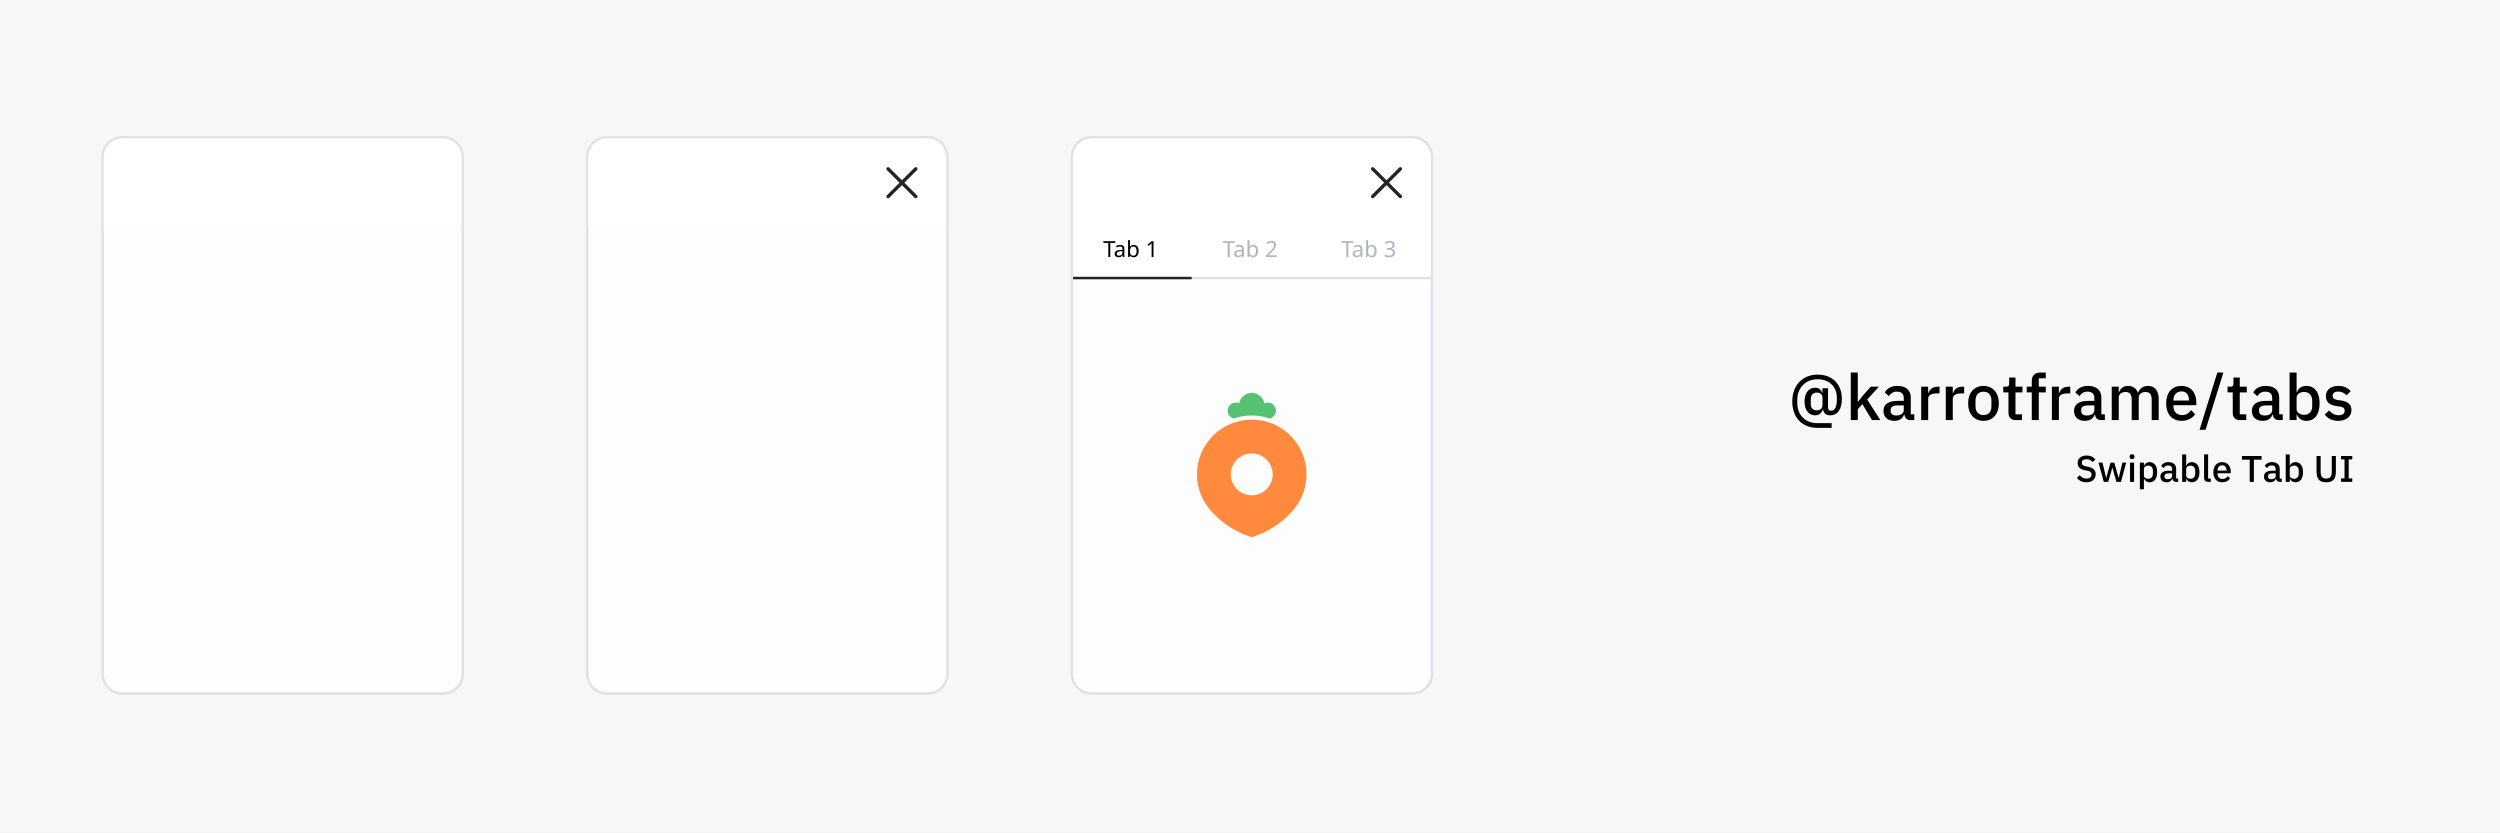
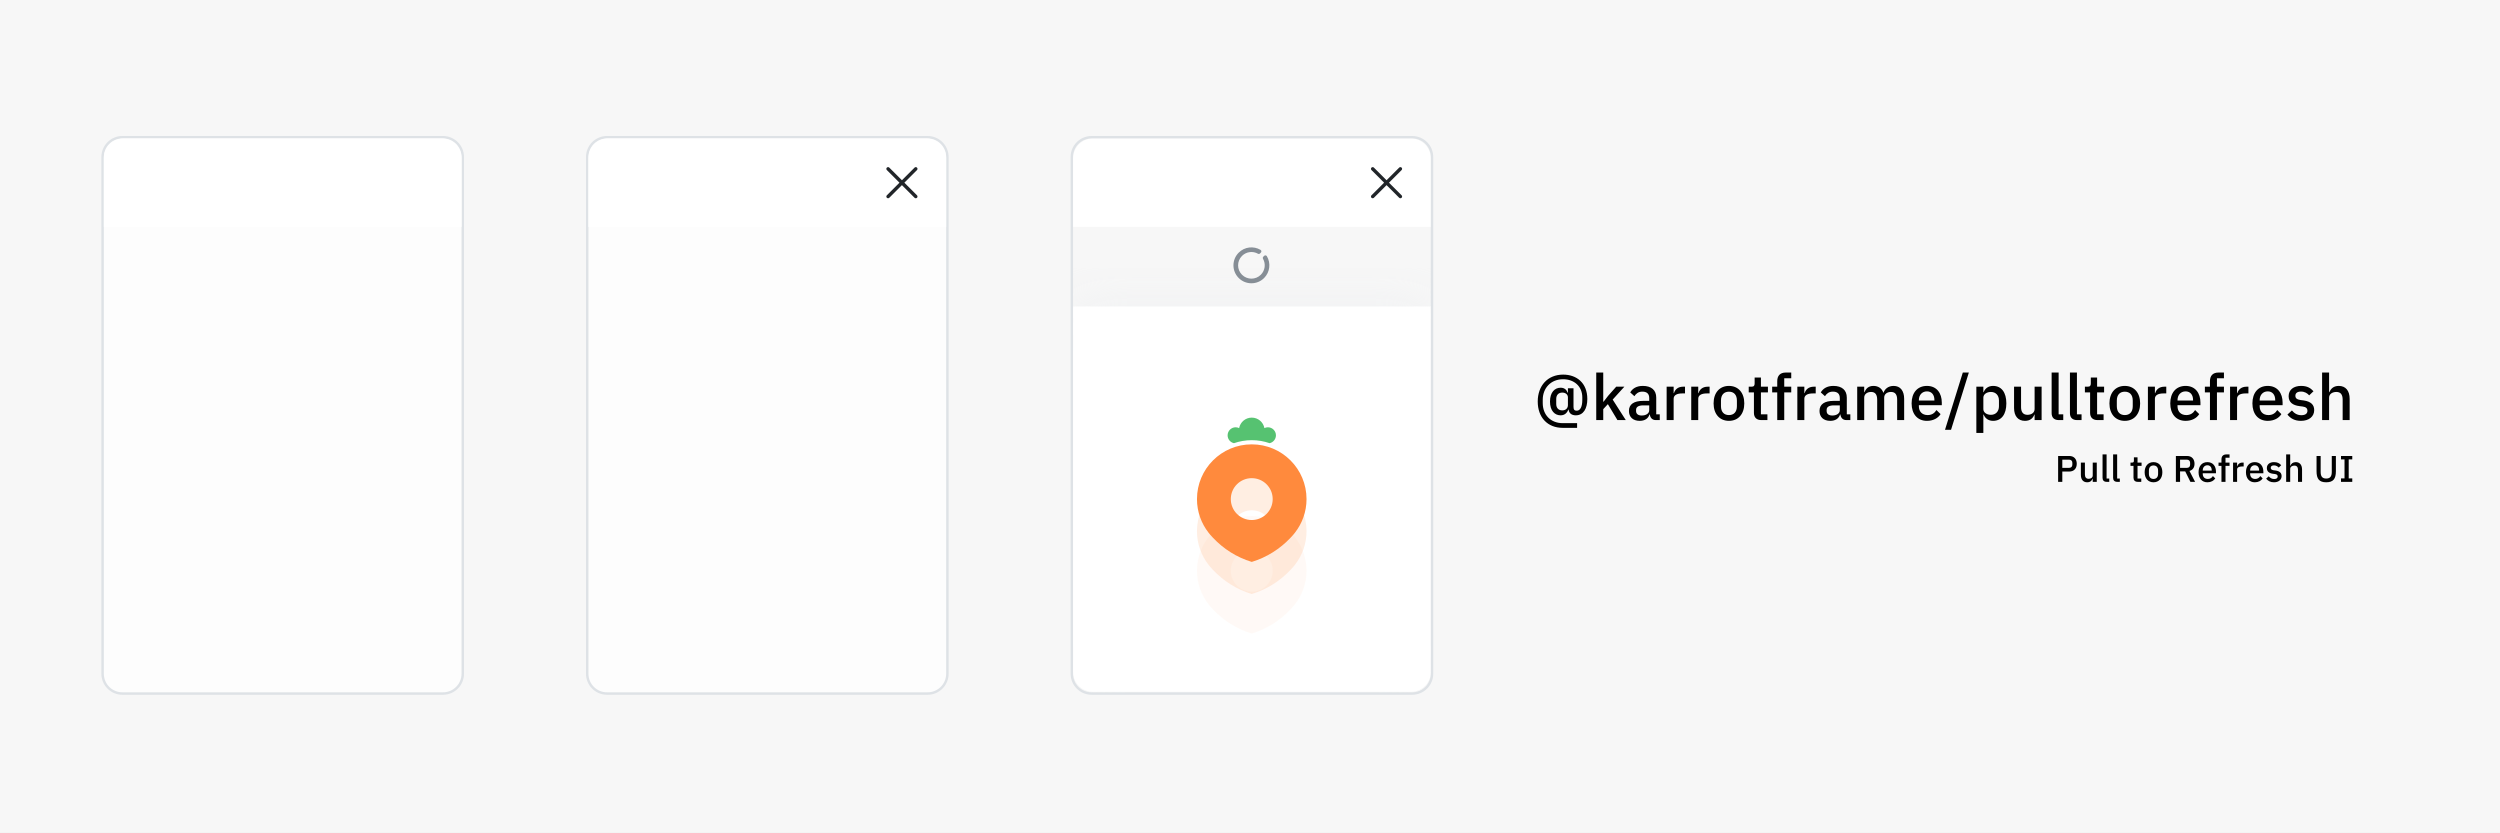
- <svg xmlns="http://www.w3.org/2000/svg" width="1012px" height="337px" viewBox="0 0 1012 337" version="1.1">
-   <g id="GitHub-Cover---Tabs-Copy" stroke="none" stroke-width="1" fill="none" fill-rule="evenodd">
+ <svg xmlns="http://www.w3.org/2000/svg" xmlns:xlink="http://www.w3.org/1999/xlink" width="1012px" height="337px" viewBox="0 0 1012 337" version="1.1">
+   <defs>
+     <rect id="path-1" x="0" y="0" width="144.794" height="224.197" rx="8" />
+     <path d="M-1.42108547e-14,68 L144.794,68 L144.794,216 C144.794,220.418 141.212,224 136.794,224 L8,224 C3.582,224 -1.36697717e-14,220.418 -1.42108547e-14,216 L-1.42108547e-14,68 L-1.42108547e-14,68 Z" id="path-3" />
+     <filter x="-20.7%" y="-19.2%" width="141.4%" height="138.5%" filterUnits="objectBoundingBox" id="filter-4">
+       <feOffset dx="0" dy="0" in="SourceAlpha" result="shadowOffsetOuter1" />
+       <feGaussianBlur stdDeviation="10" in="shadowOffsetOuter1" result="shadowBlurOuter1" />
+       <feColorMatrix values="0 0 0 0 0.914   0 0 0 0 0.925   0 0 0 0 0.937  0 0 0 0.5 0" type="matrix" in="shadowBlurOuter1" />
+     </filter>
+   </defs>
+   <g id="GitHub-Cover---Pull-To-Refresh" stroke="none" stroke-width="1" fill="none" fill-rule="evenodd">
    <rect fill="#F7F7F7" x="0" y="0" width="1012" height="337" />
-     <path d="M741.449,173.195 L741.449,171.297 L735.677,171.297 C730.763,171.297 727.539,167.969 727.539,163.133 L727.539,161.833 C727.539,157.075 730.841,153.513 735.781,153.513 C740.227,153.513 743.555,156.373 743.555,160.871 L743.555,161.885 C743.555,164.667 742.723,166.253 741.293,166.253 C740.435,166.253 739.993,165.863 739.993,164.719 L739.993,157.179 L737.731,157.179 L737.731,158.947 L737.601,158.947 C737.211,157.829 736.353,156.945 734.767,156.945 C732.401,156.945 730.477,158.791 730.477,162.535 C730.477,166.279 732.401,168.125 734.767,168.125 C736.353,168.125 737.367,167.215 737.887,165.811 L738.017,165.811 C738.147,167.189 739.161,168.125 740.903,168.125 C744.049,168.125 745.583,165.343 745.583,161.521 C745.583,154.891 741.137,151.641 735.807,151.641 C729.541,151.641 725.511,156.139 725.511,162.535 C725.511,168.931 729.437,173.195 735.651,173.195 L741.449,173.195 Z M735.443,166.123 C733.857,166.123 732.999,165.083 732.999,163.523 L732.999,161.521 C732.999,159.961 733.857,158.921 735.443,158.921 C736.873,158.921 737.731,159.779 737.731,160.871 L737.731,163.991 C737.731,165.239 736.873,166.123 735.443,166.123 Z M752.031,170.049 L752.031,165.629 L753.903,163.601 L757.777,170.049 L761.157,170.049 L755.853,161.755 L760.585,156.529 L757.283,156.529 L754.033,160.195 L752.161,162.613 L752.031,162.613 L752.031,150.809 L749.197,150.809 L749.197,170.049 L752.031,170.049 Z M766.799,170.361 C768.775,170.361 770.231,169.477 770.751,167.787 L770.881,167.787 C771.063,169.113 771.843,170.049 773.325,170.049 L774.911,170.049 L774.911,167.735 L773.481,167.735 L773.481,160.949 C773.481,157.933 771.531,156.217 768.047,156.217 C765.421,156.217 763.835,157.335 762.951,158.843 L764.641,160.377 C765.317,159.311 766.279,158.531 767.865,158.531 C769.763,158.531 770.647,159.493 770.647,161.131 L770.647,162.275 L768.203,162.275 C764.433,162.275 762.431,163.653 762.431,166.331 C762.431,168.775 764.017,170.361 766.799,170.361 Z M767.605,168.203 C766.201,168.203 765.317,167.579 765.317,166.383 L765.317,165.915 C765.317,164.745 766.279,164.095 768.255,164.095 L770.647,164.095 L770.647,166.045 C770.647,167.371 769.347,168.203 767.605,168.203 Z M780.527,170.049 L780.527,161.417 C780.527,160.013 781.775,159.259 784.011,159.259 L785.129,159.259 L785.129,156.529 L784.375,156.529 C782.217,156.529 781.047,157.751 780.657,159.129 L780.527,159.129 L780.527,156.529 L777.693,156.529 L777.693,170.049 L780.527,170.049 Z M790.485,170.049 L790.485,161.417 C790.485,160.013 791.733,159.259 793.969,159.259 L795.087,159.259 L795.087,156.529 L794.333,156.529 C792.175,156.529 791.005,157.751 790.615,159.129 L790.485,159.129 L790.485,156.529 L787.651,156.529 L787.651,170.049 L790.485,170.049 Z M802.913,170.361 C806.683,170.361 809.127,167.605 809.127,163.289 C809.127,158.973 806.683,156.217 802.913,156.217 C799.143,156.217 796.699,158.973 796.699,163.289 C796.699,167.605 799.143,170.361 802.913,170.361 Z M802.913,168.021 C800.989,168.021 799.689,166.825 799.689,164.433 L799.689,162.145 C799.689,159.753 800.989,158.557 802.913,158.557 C804.837,158.557 806.137,159.753 806.137,162.145 L806.137,164.433 C806.137,166.825 804.837,168.021 802.913,168.021 Z M818.487,170.049 L818.487,167.735 L815.861,167.735 L815.861,158.843 L818.695,158.843 L818.695,156.529 L815.861,156.529 L815.861,152.837 L813.313,152.837 L813.313,155.203 C813.313,156.139 813.001,156.529 812.065,156.529 L810.921,156.529 L810.921,158.843 L813.027,158.843 L813.027,167.111 C813.027,168.957 814.067,170.049 816.017,170.049 L818.487,170.049 Z M825.299,170.049 L825.299,158.843 L828.133,158.843 L828.133,156.529 L825.299,156.529 L825.299,153.123 L828.133,153.123 L828.133,150.809 L825.897,150.809 C823.635,150.809 822.465,152.109 822.465,154.293 L822.465,156.529 L820.411,156.529 L820.411,158.843 L822.465,158.843 L822.465,170.049 L825.299,170.049 Z M833.437,170.049 L833.437,161.417 C833.437,160.013 834.685,159.259 836.921,159.259 L838.039,159.259 L838.039,156.529 L837.285,156.529 C835.127,156.529 833.957,157.751 833.567,159.129 L833.437,159.129 L833.437,156.529 L830.603,156.529 L830.603,170.049 L833.437,170.049 Z M843.941,170.361 C845.917,170.361 847.373,169.477 847.893,167.787 L848.023,167.787 C848.205,169.113 848.985,170.049 850.467,170.049 L852.053,170.049 L852.053,167.735 L850.623,167.735 L850.623,160.949 C850.623,157.933 848.673,156.217 845.189,156.217 C842.563,156.217 840.977,157.335 840.093,158.843 L841.783,160.377 C842.459,159.311 843.421,158.531 845.007,158.531 C846.905,158.531 847.789,159.493 847.789,161.131 L847.789,162.275 L845.345,162.275 C841.575,162.275 839.573,163.653 839.573,166.331 C839.573,168.775 841.159,170.361 843.941,170.361 Z M844.747,168.203 C843.343,168.203 842.459,167.579 842.459,166.383 L842.459,165.915 C842.459,164.745 843.421,164.095 845.397,164.095 L847.789,164.095 L847.789,166.045 C847.789,167.371 846.489,168.203 844.747,168.203 Z M857.669,170.049 L857.669,160.975 C857.669,159.415 859.047,158.661 860.451,158.661 C862.115,158.661 862.921,159.701 862.921,161.807 L862.921,170.049 L865.755,170.049 L865.755,160.975 C865.755,159.415 867.081,158.661 868.511,158.661 C870.227,158.661 871.007,159.727 871.007,161.807 L871.007,170.049 L873.841,170.049 L873.841,161.469 C873.841,158.141 872.255,156.217 869.577,156.217 C867.393,156.217 865.989,157.465 865.495,158.973 L865.417,158.973 C864.767,157.101 863.233,156.217 861.413,156.217 C859.359,156.217 858.345,157.361 857.799,158.765 L857.669,158.765 L857.669,156.529 L854.835,156.529 L854.835,170.049 L857.669,170.049 Z M883.071,170.361 C885.593,170.361 887.569,169.269 888.583,167.631 L886.919,165.993 C886.139,167.241 885.021,168.021 883.357,168.021 C881.069,168.021 879.795,166.539 879.795,164.459 L879.795,164.017 L889.077,164.017 L889.077,162.951 C889.077,159.207 887.049,156.217 883.071,156.217 C879.223,156.217 876.857,158.973 876.857,163.289 C876.857,167.605 879.223,170.361 883.071,170.361 Z M886.087,162.145 L879.795,162.145 L879.795,161.963 C879.795,159.883 881.121,158.427 883.071,158.427 C884.943,158.427 886.087,159.805 886.087,161.885 L886.087,162.145 Z M892.821,173.975 L900.023,150.809 L897.579,150.809 L890.377,173.975 L892.821,173.975 Z M909.279,170.049 L909.279,167.735 L906.653,167.735 L906.653,158.843 L909.487,158.843 L909.487,156.529 L906.653,156.529 L906.653,152.837 L904.105,152.837 L904.105,155.203 C904.105,156.139 903.793,156.529 902.857,156.529 L901.713,156.529 L901.713,158.843 L903.819,158.843 L903.819,167.111 C903.819,168.957 904.859,170.049 906.809,170.049 L909.279,170.049 Z M915.935,170.361 C917.911,170.361 919.367,169.477 919.887,167.787 L920.017,167.787 C920.199,169.113 920.979,170.049 922.461,170.049 L924.047,170.049 L924.047,167.735 L922.617,167.735 L922.617,160.949 C922.617,157.933 920.667,156.217 917.183,156.217 C914.557,156.217 912.971,157.335 912.087,158.843 L913.777,160.377 C914.453,159.311 915.415,158.531 917.001,158.531 C918.899,158.531 919.783,159.493 919.783,161.131 L919.783,162.275 L917.339,162.275 C913.569,162.275 911.567,163.653 911.567,166.331 C911.567,168.775 913.153,170.361 915.935,170.361 Z M916.741,168.203 C915.337,168.203 914.453,167.579 914.453,166.383 L914.453,165.915 C914.453,164.745 915.415,164.095 917.391,164.095 L919.783,164.095 L919.783,166.045 C919.783,167.371 918.483,168.203 916.741,168.203 Z M933.589,170.361 C936.995,170.361 938.971,167.735 938.971,163.289 C938.971,158.843 936.995,156.217 933.589,156.217 C931.795,156.217 930.365,157.153 929.793,158.765 L929.663,158.765 L929.663,150.809 L926.829,150.809 L926.829,170.049 L929.663,170.049 L929.663,167.813 L929.793,167.813 C930.365,169.399 931.795,170.361 933.589,170.361 Z M932.731,167.917 C931.015,167.917 929.663,166.981 929.663,165.603 L929.663,160.975 C929.663,159.597 931.015,158.661 932.731,158.661 C934.681,158.661 935.981,160.039 935.981,162.119 L935.981,164.459 C935.981,166.539 934.681,167.917 932.731,167.917 Z M946.511,170.361 C949.761,170.361 951.867,168.619 951.867,166.019 C951.867,163.835 950.541,162.535 947.577,162.093 L946.329,161.937 C944.899,161.703 944.249,161.235 944.249,160.195 C944.249,159.181 944.977,158.505 946.537,158.505 C947.993,158.505 949.137,159.207 949.839,160.039 L951.581,158.375 C950.359,157.023 948.981,156.217 946.537,156.217 C943.573,156.217 941.519,157.751 941.519,160.377 C941.519,162.873 943.209,164.069 945.965,164.407 L947.213,164.563 C948.617,164.745 949.137,165.395 949.137,166.253 C949.137,167.397 948.305,168.073 946.667,168.073 C945.055,168.073 943.833,167.345 942.845,166.149 L941.025,167.813 C942.299,169.399 943.963,170.361 946.511,170.361 Z" id="@karrotframe/tabs" fill="#000000" fill-rule="nonzero" />
-     <path d="M844.542,195.229 C846.942,195.229 848.337,193.924 848.337,191.974 C848.337,190.309 847.392,189.379 845.307,188.974 L844.377,188.779 C843.252,188.554 842.712,188.179 842.712,187.309 C842.712,186.394 843.402,185.899 844.602,185.899 C845.757,185.899 846.507,186.349 847.047,187.054 L848.232,186.004 C847.422,184.969 846.267,184.399 844.692,184.399 C842.472,184.399 841.032,185.539 841.032,187.399 C841.032,189.064 842.067,190.009 844.092,190.384 L845.022,190.549 C846.237,190.789 846.657,191.254 846.657,192.064 C846.657,193.069 845.967,193.729 844.632,193.729 C843.492,193.729 842.622,193.264 841.887,192.364 L840.717,193.459 C841.587,194.539 842.787,195.229 844.542,195.229 Z M853.407,195.049 L854.442,191.494 L855.057,189.304 L855.087,189.304 L855.717,191.494 L856.737,195.049 L858.582,195.049 L860.682,187.249 L859.167,187.249 L858.357,190.519 L857.667,193.474 L857.622,193.474 L856.797,190.519 L855.837,187.249 L854.367,187.249 L853.422,190.519 L852.612,193.474 L852.567,193.474 L851.862,190.519 L851.067,187.249 L849.477,187.249 L851.607,195.049 L853.407,195.049 Z M863.067,185.854 C863.742,185.854 864.027,185.494 864.027,184.999 L864.027,184.744 C864.027,184.249 863.742,183.889 863.067,183.889 C862.392,183.889 862.092,184.249 862.092,184.744 L862.092,184.999 C862.092,185.494 862.392,185.854 863.067,185.854 Z M863.877,195.049 L863.877,187.249 L862.242,187.249 L862.242,195.049 L863.877,195.049 Z M867.852,198.049 L867.852,193.759 L867.927,193.759 C868.257,194.674 869.082,195.229 870.117,195.229 C872.082,195.229 873.222,193.714 873.222,191.149 C873.222,188.584 872.082,187.069 870.117,187.069 C869.082,187.069 868.257,187.609 867.927,188.539 L867.852,188.539 L867.852,187.249 L866.217,187.249 L866.217,198.049 L867.852,198.049 Z M869.622,193.819 C868.632,193.819 867.852,193.279 867.852,192.484 L867.852,189.814 C867.852,189.019 868.632,188.479 869.622,188.479 C870.747,188.479 871.497,189.274 871.497,190.474 L871.497,191.824 C871.497,193.024 870.747,193.819 869.622,193.819 Z M877.047,195.229 C878.187,195.229 879.027,194.719 879.327,193.744 L879.402,193.744 C879.507,194.509 879.957,195.049 880.812,195.049 L881.727,195.049 L881.727,193.714 L880.902,193.714 L880.902,189.799 C880.902,188.059 879.777,187.069 877.767,187.069 C876.252,187.069 875.337,187.714 874.827,188.584 L875.802,189.469 C876.192,188.854 876.747,188.404 877.662,188.404 C878.757,188.404 879.267,188.959 879.267,189.904 L879.267,190.564 L877.857,190.564 C875.682,190.564 874.527,191.359 874.527,192.904 C874.527,194.314 875.442,195.229 877.047,195.229 Z M877.512,193.984 C876.702,193.984 876.192,193.624 876.192,192.934 L876.192,192.664 C876.192,191.989 876.747,191.614 877.887,191.614 L879.267,191.614 L879.267,192.739 C879.267,193.504 878.517,193.984 877.512,193.984 Z M887.232,195.229 C889.197,195.229 890.337,193.714 890.337,191.149 C890.337,188.584 889.197,187.069 887.232,187.069 C886.197,187.069 885.372,187.609 885.042,188.539 L884.967,188.539 L884.967,183.949 L883.332,183.949 L883.332,195.049 L884.967,195.049 L884.967,193.759 L885.042,193.759 C885.372,194.674 886.197,195.229 887.232,195.229 Z M886.737,193.819 C885.747,193.819 884.967,193.279 884.967,192.484 L884.967,189.814 C884.967,189.019 885.747,188.479 886.737,188.479 C887.862,188.479 888.612,189.274 888.612,190.474 L888.612,191.824 C888.612,193.024 887.862,193.819 886.737,193.819 Z M894.927,195.049 L894.927,193.714 L893.847,193.714 L893.847,183.949 L892.212,183.949 L892.212,193.429 C892.212,194.434 892.767,195.049 893.877,195.049 L894.927,195.049 Z M899.547,195.229 C901.002,195.229 902.142,194.599 902.727,193.654 L901.767,192.709 C901.317,193.429 900.672,193.879 899.712,193.879 C898.392,193.879 897.657,193.024 897.657,191.824 L897.657,191.569 L903.012,191.569 L903.012,190.954 C903.012,188.794 901.842,187.069 899.547,187.069 C897.327,187.069 895.962,188.659 895.962,191.149 C895.962,193.639 897.327,195.229 899.547,195.229 Z M901.287,190.489 L897.657,190.489 L897.657,190.384 C897.657,189.184 898.422,188.344 899.547,188.344 C900.627,188.344 901.287,189.139 901.287,190.339 L901.287,190.489 Z M912.372,195.049 L912.372,186.079 L915.492,186.079 L915.492,184.579 L907.557,184.579 L907.557,186.079 L910.677,186.079 L910.677,195.049 L912.372,195.049 Z M918.972,195.229 C920.112,195.229 920.952,194.719 921.252,193.744 L921.327,193.744 C921.432,194.509 921.882,195.049 922.737,195.049 L923.652,195.049 L923.652,193.714 L922.827,193.714 L922.827,189.799 C922.827,188.059 921.702,187.069 919.692,187.069 C918.177,187.069 917.262,187.714 916.752,188.584 L917.727,189.469 C918.117,188.854 918.672,188.404 919.587,188.404 C920.682,188.404 921.192,188.959 921.192,189.904 L921.192,190.564 L919.782,190.564 C917.607,190.564 916.452,191.359 916.452,192.904 C916.452,194.314 917.367,195.229 918.972,195.229 Z M919.437,193.984 C918.627,193.984 918.117,193.624 918.117,192.934 L918.117,192.664 C918.117,191.989 918.672,191.614 919.812,191.614 L921.192,191.614 L921.192,192.739 C921.192,193.504 920.442,193.984 919.437,193.984 Z M929.157,195.229 C931.122,195.229 932.262,193.714 932.262,191.149 C932.262,188.584 931.122,187.069 929.157,187.069 C928.122,187.069 927.297,187.609 926.967,188.539 L926.892,188.539 L926.892,183.949 L925.257,183.949 L925.257,195.049 L926.892,195.049 L926.892,193.759 L926.967,193.759 C927.297,194.674 928.122,195.229 929.157,195.229 Z M928.662,193.819 C927.672,193.819 926.892,193.279 926.892,192.484 L926.892,189.814 C926.892,189.019 927.672,188.479 928.662,188.479 C929.787,188.479 930.537,189.274 930.537,190.474 L930.537,191.824 C930.537,193.024 929.787,193.819 928.662,193.819 Z M941.652,195.229 C944.517,195.229 945.567,193.819 945.567,190.759 L945.567,184.579 L943.902,184.579 L943.902,191.029 C943.902,192.799 943.287,193.714 941.652,193.714 C940.017,193.714 939.402,192.799 939.402,191.029 L939.402,184.579 L937.737,184.579 L937.737,190.759 C937.737,193.819 938.787,195.229 941.652,195.229 Z M952.197,195.049 L952.197,193.669 L950.757,193.669 L950.757,185.959 L952.197,185.959 L952.197,184.579 L947.637,184.579 L947.637,185.959 L949.062,185.959 L949.062,193.669 L947.637,193.669 L947.637,195.049 L952.197,195.049 Z" id="SwipableTabUI" fill="#000000" fill-rule="nonzero" />
+     <path d="M638.411,173.195 L638.411,171.297 L632.639,171.297 C627.725,171.297 624.501,167.969 624.501,163.133 L624.501,161.833 C624.501,157.075 627.803,153.513 632.743,153.513 C637.189,153.513 640.517,156.373 640.517,160.871 L640.517,161.885 C640.517,164.667 639.685,166.253 638.255,166.253 C637.397,166.253 636.955,165.863 636.955,164.719 L636.955,157.179 L634.693,157.179 L634.693,158.947 L634.563,158.947 C634.173,157.829 633.315,156.945 631.729,156.945 C629.363,156.945 627.439,158.791 627.439,162.535 C627.439,166.279 629.363,168.125 631.729,168.125 C633.315,168.125 634.329,167.215 634.849,165.811 L634.979,165.811 C635.109,167.189 636.123,168.125 637.865,168.125 C641.011,168.125 642.545,165.343 642.545,161.521 C642.545,154.891 638.099,151.641 632.769,151.641 C626.503,151.641 622.473,156.139 622.473,162.535 C622.473,168.931 626.399,173.195 632.613,173.195 L638.411,173.195 Z M632.405,166.123 C630.819,166.123 629.961,165.083 629.961,163.523 L629.961,161.521 C629.961,159.961 630.819,158.921 632.405,158.921 C633.835,158.921 634.693,159.779 634.693,160.871 L634.693,163.991 C634.693,165.239 633.835,166.123 632.405,166.123 Z M648.993,170.049 L648.993,165.629 L650.865,163.601 L654.739,170.049 L658.119,170.049 L652.815,161.755 L657.547,156.529 L654.245,156.529 L650.995,160.195 L649.123,162.613 L648.993,162.613 L648.993,150.809 L646.159,150.809 L646.159,170.049 L648.993,170.049 Z M663.761,170.361 C665.737,170.361 667.193,169.477 667.713,167.787 L667.843,167.787 C668.025,169.113 668.805,170.049 670.287,170.049 L671.873,170.049 L671.873,167.735 L670.443,167.735 L670.443,160.949 C670.443,157.933 668.493,156.217 665.009,156.217 C662.383,156.217 660.797,157.335 659.913,158.843 L661.603,160.377 C662.279,159.311 663.241,158.531 664.827,158.531 C666.725,158.531 667.609,159.493 667.609,161.131 L667.609,162.275 L665.165,162.275 C661.395,162.275 659.393,163.653 659.393,166.331 C659.393,168.775 660.979,170.361 663.761,170.361 Z M664.567,168.203 C663.163,168.203 662.279,167.579 662.279,166.383 L662.279,165.915 C662.279,164.745 663.241,164.095 665.217,164.095 L667.609,164.095 L667.609,166.045 C667.609,167.371 666.309,168.203 664.567,168.203 Z M677.489,170.049 L677.489,161.417 C677.489,160.013 678.737,159.259 680.973,159.259 L682.091,159.259 L682.091,156.529 L681.337,156.529 C679.179,156.529 678.009,157.751 677.619,159.129 L677.489,159.129 L677.489,156.529 L674.655,156.529 L674.655,170.049 L677.489,170.049 Z M687.447,170.049 L687.447,161.417 C687.447,160.013 688.695,159.259 690.931,159.259 L692.049,159.259 L692.049,156.529 L691.295,156.529 C689.137,156.529 687.967,157.751 687.577,159.129 L687.447,159.129 L687.447,156.529 L684.613,156.529 L684.613,170.049 L687.447,170.049 Z M699.875,170.361 C703.645,170.361 706.089,167.605 706.089,163.289 C706.089,158.973 703.645,156.217 699.875,156.217 C696.105,156.217 693.661,158.973 693.661,163.289 C693.661,167.605 696.105,170.361 699.875,170.361 Z M699.875,168.021 C697.951,168.021 696.651,166.825 696.651,164.433 L696.651,162.145 C696.651,159.753 697.951,158.557 699.875,158.557 C701.799,158.557 703.099,159.753 703.099,162.145 L703.099,164.433 C703.099,166.825 701.799,168.021 699.875,168.021 Z M715.449,170.049 L715.449,167.735 L712.823,167.735 L712.823,158.843 L715.657,158.843 L715.657,156.529 L712.823,156.529 L712.823,152.837 L710.275,152.837 L710.275,155.203 C710.275,156.139 709.963,156.529 709.027,156.529 L707.883,156.529 L707.883,158.843 L709.989,158.843 L709.989,167.111 C709.989,168.957 711.029,170.049 712.979,170.049 L715.449,170.049 Z M722.261,170.049 L722.261,158.843 L725.095,158.843 L725.095,156.529 L722.261,156.529 L722.261,153.123 L725.095,153.123 L725.095,150.809 L722.859,150.809 C720.597,150.809 719.427,152.109 719.427,154.293 L719.427,156.529 L717.373,156.529 L717.373,158.843 L719.427,158.843 L719.427,170.049 L722.261,170.049 Z M730.399,170.049 L730.399,161.417 C730.399,160.013 731.647,159.259 733.883,159.259 L735.001,159.259 L735.001,156.529 L734.247,156.529 C732.089,156.529 730.919,157.751 730.529,159.129 L730.399,159.129 L730.399,156.529 L727.565,156.529 L727.565,170.049 L730.399,170.049 Z M740.903,170.361 C742.879,170.361 744.335,169.477 744.855,167.787 L744.985,167.787 C745.167,169.113 745.947,170.049 747.429,170.049 L749.015,170.049 L749.015,167.735 L747.585,167.735 L747.585,160.949 C747.585,157.933 745.635,156.217 742.151,156.217 C739.525,156.217 737.939,157.335 737.055,158.843 L738.745,160.377 C739.421,159.311 740.383,158.531 741.969,158.531 C743.867,158.531 744.751,159.493 744.751,161.131 L744.751,162.275 L742.307,162.275 C738.537,162.275 736.535,163.653 736.535,166.331 C736.535,168.775 738.121,170.361 740.903,170.361 Z M741.709,168.203 C740.305,168.203 739.421,167.579 739.421,166.383 L739.421,165.915 C739.421,164.745 740.383,164.095 742.359,164.095 L744.751,164.095 L744.751,166.045 C744.751,167.371 743.451,168.203 741.709,168.203 Z M754.631,170.049 L754.631,160.975 C754.631,159.415 756.009,158.661 757.413,158.661 C759.077,158.661 759.883,159.701 759.883,161.807 L759.883,170.049 L762.717,170.049 L762.717,160.975 C762.717,159.415 764.043,158.661 765.473,158.661 C767.189,158.661 767.969,159.727 767.969,161.807 L767.969,170.049 L770.803,170.049 L770.803,161.469 C770.803,158.141 769.217,156.217 766.539,156.217 C764.355,156.217 762.951,157.465 762.457,158.973 L762.379,158.973 C761.729,157.101 760.195,156.217 758.375,156.217 C756.321,156.217 755.307,157.361 754.761,158.765 L754.631,158.765 L754.631,156.529 L751.797,156.529 L751.797,170.049 L754.631,170.049 Z M780.033,170.361 C782.555,170.361 784.531,169.269 785.545,167.631 L783.881,165.993 C783.101,167.241 781.983,168.021 780.319,168.021 C778.031,168.021 776.757,166.539 776.757,164.459 L776.757,164.017 L786.039,164.017 L786.039,162.951 C786.039,159.207 784.011,156.217 780.033,156.217 C776.185,156.217 773.819,158.973 773.819,163.289 C773.819,167.605 776.185,170.361 780.033,170.361 Z M783.049,162.145 L776.757,162.145 L776.757,161.963 C776.757,159.883 778.083,158.427 780.033,158.427 C781.905,158.427 783.049,159.805 783.049,161.885 L783.049,162.145 Z M789.783,173.975 L796.985,150.809 L794.541,150.809 L787.339,173.975 L789.783,173.975 Z M802.861,175.249 L802.861,167.813 L802.991,167.813 C803.563,169.399 804.993,170.361 806.787,170.361 C810.193,170.361 812.169,167.735 812.169,163.289 C812.169,158.843 810.193,156.217 806.787,156.217 C804.993,156.217 803.563,157.153 802.991,158.765 L802.861,158.765 L802.861,156.529 L800.027,156.529 L800.027,175.249 L802.861,175.249 Z M805.929,167.917 C804.213,167.917 802.861,166.981 802.861,165.603 L802.861,160.975 C802.861,159.597 804.213,158.661 805.929,158.661 C807.879,158.661 809.179,160.039 809.179,162.119 L809.179,164.459 C809.179,166.539 807.879,167.917 805.929,167.917 Z M819.709,170.361 C821.945,170.361 823.011,169.139 823.505,167.813 L823.609,167.813 L823.609,170.049 L826.443,170.049 L826.443,156.529 L823.609,156.529 L823.609,165.577 C823.609,167.163 822.179,167.917 820.723,167.917 C818.981,167.917 818.123,166.825 818.123,164.771 L818.123,156.529 L815.289,156.529 L815.289,165.135 C815.289,168.463 816.927,170.361 819.709,170.361 Z M835.205,170.049 L835.205,167.735 L833.333,167.735 L833.333,150.809 L830.499,150.809 L830.499,167.241 C830.499,168.983 831.461,170.049 833.385,170.049 L835.205,170.049 Z M842.615,170.049 L842.615,167.735 L840.743,167.735 L840.743,150.809 L837.909,150.809 L837.909,167.241 C837.909,168.983 838.871,170.049 840.795,170.049 L842.615,170.049 Z M851.533,170.049 L851.533,167.735 L848.907,167.735 L848.907,158.843 L851.741,158.843 L851.741,156.529 L848.907,156.529 L848.907,152.837 L846.359,152.837 L846.359,155.203 C846.359,156.139 846.047,156.529 845.111,156.529 L843.967,156.529 L843.967,158.843 L846.073,158.843 L846.073,167.111 C846.073,168.957 847.113,170.049 849.063,170.049 L851.533,170.049 Z M860.113,170.361 C863.883,170.361 866.327,167.605 866.327,163.289 C866.327,158.973 863.883,156.217 860.113,156.217 C856.343,156.217 853.899,158.973 853.899,163.289 C853.899,167.605 856.343,170.361 860.113,170.361 Z M860.113,168.021 C858.189,168.021 856.889,166.825 856.889,164.433 L856.889,162.145 C856.889,159.753 858.189,158.557 860.113,158.557 C862.037,158.557 863.337,159.753 863.337,162.145 L863.337,164.433 C863.337,166.825 862.037,168.021 860.113,168.021 Z M872.307,170.049 L872.307,161.417 C872.307,160.013 873.555,159.259 875.791,159.259 L876.909,159.259 L876.909,156.529 L876.155,156.529 C873.997,156.529 872.827,157.751 872.437,159.129 L872.307,159.129 L872.307,156.529 L869.473,156.529 L869.473,170.049 L872.307,170.049 Z M884.735,170.361 C887.257,170.361 889.233,169.269 890.247,167.631 L888.583,165.993 C887.803,167.241 886.685,168.021 885.021,168.021 C882.733,168.021 881.459,166.539 881.459,164.459 L881.459,164.017 L890.741,164.017 L890.741,162.951 C890.741,159.207 888.713,156.217 884.735,156.217 C880.887,156.217 878.521,158.973 878.521,163.289 C878.521,167.605 880.887,170.361 884.735,170.361 Z M887.751,162.145 L881.459,162.145 L881.459,161.963 C881.459,159.883 882.785,158.427 884.735,158.427 C886.607,158.427 887.751,159.805 887.751,161.885 L887.751,162.145 Z M897.423,170.049 L897.423,158.843 L900.257,158.843 L900.257,156.529 L897.423,156.529 L897.423,153.123 L900.257,153.123 L900.257,150.809 L898.021,150.809 C895.759,150.809 894.589,152.109 894.589,154.293 L894.589,156.529 L892.535,156.529 L892.535,158.843 L894.589,158.843 L894.589,170.049 L897.423,170.049 Z M905.561,170.049 L905.561,161.417 C905.561,160.013 906.809,159.259 909.045,159.259 L910.163,159.259 L910.163,156.529 L909.409,156.529 C907.251,156.529 906.081,157.751 905.691,159.129 L905.561,159.129 L905.561,156.529 L902.727,156.529 L902.727,170.049 L905.561,170.049 Z M917.989,170.361 C920.511,170.361 922.487,169.269 923.501,167.631 L921.837,165.993 C921.057,167.241 919.939,168.021 918.275,168.021 C915.987,168.021 914.713,166.539 914.713,164.459 L914.713,164.017 L923.995,164.017 L923.995,162.951 C923.995,159.207 921.967,156.217 917.989,156.217 C914.141,156.217 911.775,158.973 911.775,163.289 C911.775,167.605 914.141,170.361 917.989,170.361 Z M921.005,162.145 L914.713,162.145 L914.713,161.963 C914.713,159.883 916.039,158.427 917.989,158.427 C919.861,158.427 921.005,159.805 921.005,161.885 L921.005,162.145 Z M931.431,170.361 C934.681,170.361 936.787,168.619 936.787,166.019 C936.787,163.835 935.461,162.535 932.497,162.093 L931.249,161.937 C929.819,161.703 929.169,161.235 929.169,160.195 C929.169,159.181 929.897,158.505 931.457,158.505 C932.913,158.505 934.057,159.207 934.759,160.039 L936.501,158.375 C935.279,157.023 933.901,156.217 931.457,156.217 C928.493,156.217 926.439,157.751 926.439,160.377 C926.439,162.873 928.129,164.069 930.885,164.407 L932.133,164.563 C933.537,164.745 934.057,165.395 934.057,166.253 C934.057,167.397 933.225,168.073 931.587,168.073 C929.975,168.073 928.753,167.345 927.765,166.149 L925.945,167.813 C927.219,169.399 928.883,170.361 931.431,170.361 Z M942.819,170.049 L942.819,160.975 C942.819,159.415 944.275,158.661 945.757,158.661 C947.499,158.661 948.305,159.727 948.305,161.807 L948.305,170.049 L951.139,170.049 L951.139,161.469 C951.139,158.141 949.501,156.217 946.745,156.217 C944.665,156.217 943.521,157.309 942.949,158.765 L942.819,158.765 L942.819,150.809 L939.985,150.809 L939.985,170.049 L942.819,170.049 Z" id="@karrotframe/pulltorefresh" fill="#000000" fill-rule="nonzero" />
+     <path d="M834.822,195.049 L834.822,190.879 L837.627,190.879 C839.547,190.879 840.672,189.634 840.672,187.729 C840.672,185.824 839.547,184.579 837.627,184.579 L833.127,184.579 L833.127,195.049 L834.822,195.049 Z M837.522,189.394 L834.822,189.394 L834.822,186.064 L837.522,186.064 C838.377,186.064 838.887,186.529 838.887,187.369 L838.887,188.089 C838.887,188.929 838.377,189.394 837.522,189.394 Z M844.887,195.229 C846.177,195.229 846.792,194.524 847.077,193.759 L847.137,193.759 L847.137,195.049 L848.772,195.049 L848.772,187.249 L847.137,187.249 L847.137,192.469 C847.137,193.384 846.312,193.819 845.472,193.819 C844.467,193.819 843.972,193.189 843.972,192.004 L843.972,187.249 L842.337,187.249 L842.337,192.214 C842.337,194.134 843.282,195.229 844.887,195.229 Z M853.827,195.049 L853.827,193.714 L852.747,193.714 L852.747,183.949 L851.112,183.949 L851.112,193.429 C851.112,194.434 851.667,195.049 852.777,195.049 L853.827,195.049 Z M858.102,195.049 L858.102,193.714 L857.022,193.714 L857.022,183.949 L855.387,183.949 L855.387,193.429 C855.387,194.434 855.942,195.049 857.052,195.049 L858.102,195.049 Z M866.787,195.049 L866.787,193.714 L865.272,193.714 L865.272,188.584 L866.907,188.584 L866.907,187.249 L865.272,187.249 L865.272,185.119 L863.802,185.119 L863.802,186.484 C863.802,187.024 863.622,187.249 863.082,187.249 L862.422,187.249 L862.422,188.584 L863.637,188.584 L863.637,193.354 C863.637,194.419 864.237,195.049 865.362,195.049 L866.787,195.049 Z M871.737,195.229 C873.912,195.229 875.322,193.639 875.322,191.149 C875.322,188.659 873.912,187.069 871.737,187.069 C869.562,187.069 868.152,188.659 868.152,191.149 C868.152,193.639 869.562,195.229 871.737,195.229 Z M871.737,193.879 C870.627,193.879 869.877,193.189 869.877,191.809 L869.877,190.489 C869.877,189.109 870.627,188.419 871.737,188.419 C872.847,188.419 873.597,189.109 873.597,190.489 L873.597,191.809 C873.597,193.189 872.847,193.879 871.737,193.879 Z M882.492,195.049 L882.492,190.819 L884.577,190.819 L886.677,195.049 L888.567,195.049 L886.302,190.639 C887.637,190.249 888.342,189.214 888.342,187.729 C888.342,185.794 887.187,184.579 885.312,184.579 L880.797,184.579 L880.797,195.049 L882.492,195.049 Z M885.192,189.394 L882.492,189.394 L882.492,186.064 L885.192,186.064 C886.047,186.064 886.557,186.529 886.557,187.369 L886.557,188.089 C886.557,188.929 886.047,189.394 885.192,189.394 Z M893.562,195.229 C895.017,195.229 896.157,194.599 896.742,193.654 L895.782,192.709 C895.332,193.429 894.687,193.879 893.727,193.879 C892.407,193.879 891.672,193.024 891.672,191.824 L891.672,191.569 L897.027,191.569 L897.027,190.954 C897.027,188.794 895.857,187.069 893.562,187.069 C891.342,187.069 889.977,188.659 889.977,191.149 C889.977,193.639 891.342,195.229 893.562,195.229 Z M895.302,190.489 L891.672,190.489 L891.672,190.384 C891.672,189.184 892.437,188.344 893.562,188.344 C894.642,188.344 895.302,189.139 895.302,190.339 L895.302,190.489 Z M900.882,195.049 L900.882,188.584 L902.517,188.584 L902.517,187.249 L900.882,187.249 L900.882,185.284 L902.517,185.284 L902.517,183.949 L901.227,183.949 C899.922,183.949 899.247,184.699 899.247,185.959 L899.247,187.249 L898.062,187.249 L898.062,188.584 L899.247,188.584 L899.247,195.049 L900.882,195.049 Z M905.577,195.049 L905.577,190.069 C905.577,189.259 906.297,188.824 907.587,188.824 L908.232,188.824 L908.232,187.249 L907.797,187.249 C906.552,187.249 905.877,187.954 905.652,188.749 L905.577,188.749 L905.577,187.249 L903.942,187.249 L903.942,195.049 L905.577,195.049 Z M912.747,195.229 C914.202,195.229 915.342,194.599 915.927,193.654 L914.967,192.709 C914.517,193.429 913.872,193.879 912.912,193.879 C911.592,193.879 910.857,193.024 910.857,191.824 L910.857,191.569 L916.212,191.569 L916.212,190.954 C916.212,188.794 915.042,187.069 912.747,187.069 C910.527,187.069 909.162,188.659 909.162,191.149 C909.162,193.639 910.527,195.229 912.747,195.229 Z M914.487,190.489 L910.857,190.489 L910.857,190.384 C910.857,189.184 911.622,188.344 912.747,188.344 C913.827,188.344 914.487,189.139 914.487,190.339 L914.487,190.489 Z M920.502,195.229 C922.377,195.229 923.592,194.224 923.592,192.724 C923.592,191.464 922.827,190.714 921.117,190.459 L920.397,190.369 C919.572,190.234 919.197,189.964 919.197,189.364 C919.197,188.779 919.617,188.389 920.517,188.389 C921.357,188.389 922.017,188.794 922.422,189.274 L923.427,188.314 C922.722,187.534 921.927,187.069 920.517,187.069 C918.807,187.069 917.622,187.954 917.622,189.469 C917.622,190.909 918.597,191.599 920.187,191.794 L920.907,191.884 C921.717,191.989 922.017,192.364 922.017,192.859 C922.017,193.519 921.537,193.909 920.592,193.909 C919.662,193.909 918.957,193.489 918.387,192.799 L917.337,193.759 C918.072,194.674 919.032,195.229 920.502,195.229 Z M927.072,195.049 L927.072,189.814 C927.072,188.914 927.912,188.479 928.767,188.479 C929.772,188.479 930.237,189.094 930.237,190.294 L930.237,195.049 L931.872,195.049 L931.872,190.099 C931.872,188.179 930.927,187.069 929.337,187.069 C928.137,187.069 927.477,187.699 927.147,188.539 L927.072,188.539 L927.072,183.949 L925.437,183.949 L925.437,195.049 L927.072,195.049 Z M941.652,195.229 C944.517,195.229 945.567,193.819 945.567,190.759 L945.567,184.579 L943.902,184.579 L943.902,191.029 C943.902,192.799 943.287,193.714 941.652,193.714 C940.017,193.714 939.402,192.799 939.402,191.029 L939.402,184.579 L937.737,184.579 L937.737,190.759 C937.737,193.819 938.787,195.229 941.652,195.229 Z M952.197,195.049 L952.197,193.669 L950.757,193.669 L950.757,185.959 L952.197,185.959 L952.197,184.579 L947.637,184.579 L947.637,185.959 L949.062,185.959 L949.062,193.669 L947.637,193.669 L947.637,195.049 L952.197,195.049 Z" id="PulltoRefreshUI" fill="#000000" fill-rule="nonzero" />
    <g id="Screen-3" transform="translate(434.3815, 56.04923)">
      <g id="ic_window_close_outline_s" transform="translate(119.8831, 10.89846)" />
-       <rect id="Rectangle" stroke="#DEE2E6" fill-opacity="0.7" fill="#FFFFFF" x="-0.5" y="-0.5" width="145.794" height="225.197" rx="8" />
-       <path d="M8,0 L136.794,0 C141.212,-8.11624501e-16 144.794,3.582 144.794,8 L144.794,56 L144.794,56 L0,56 L0,8 C-5.41083001e-16,3.582 3.582,8.11624501e-16 8,0 Z" id="Rectangle" fill="#FFFFFF" />
-       <g id="Group" transform="translate(0, 39)">
-         <rect id="Rectangle" fill="#DEE2E6" x="0" y="17" width="145" height="1" />
-         <rect id="Rectangle" fill="#212429" x="0" y="17" width="48" height="1" />
-         <text id="Tab-1" font-family="IBMPlexSans-Medium, IBM Plex Sans" font-size="9" font-weight="400" fill="#000000">
-           <tspan x="12.162" y="9">Tab 1</tspan>
-         </text>
-         <text id="Tab-2" font-family="IBMPlexSans-Medium, IBM Plex Sans" font-size="9" font-weight="400" fill="#ADB5BD">
-           <tspan x="60.507" y="9">Tab 2</tspan>
-         </text>
-         <text id="Tab-3" font-family="IBMPlexSans-Medium, IBM Plex Sans" font-size="9" font-weight="400" fill="#ADB5BD">
-           <tspan x="108.507" y="9">Tab 3</tspan>
-         </text>
+       <mask id="mask-2" fill="white">
+         <use xlink:href="#path-1" />
+       </mask>
+       <rect stroke="#DEE2E6" x="-0.5" y="-0.5" width="145.794" height="225.197" rx="8" />
+       <path d="M8,0 L136.794,0 C141.212,-8.11624501e-16 144.794,3.582 144.794,8 L144.794,35.809 L144.794,35.809 L0,35.809 L0,8 C-5.41083001e-16,3.582 3.582,8.11624501e-16 8,0 Z" id="Rectangle" fill="#FFFFFF" mask="url(#mask-2)" />
+       <g id="Rectangle" mask="url(#mask-2)">
+         <use fill="black" fill-opacity="1" filter="url(#filter-4)" xlink:href="#path-3" />
+         <use fill="#FFFFFF" fill-rule="evenodd" xlink:href="#path-3" />
      </g>
-       <path d="M121.78,11.804 C121.506,11.531 121.063,11.531 120.789,11.804 C120.515,12.078 120.515,12.521 120.789,12.795 L125.898,17.905 L120.789,23.014 C120.515,23.288 120.515,23.731 120.789,24.005 C121.063,24.279 121.506,24.279 121.78,24.005 L126.889,18.895 L131.999,24.005 C132.272,24.279 132.716,24.279 132.99,24.005 C133.263,23.731 133.263,23.288 132.99,23.014 L127.88,17.905 L132.99,12.795 C133.263,12.521 133.263,12.078 132.99,11.804 C132.716,11.531 132.272,11.531 131.999,11.804 L126.889,16.914 L121.78,11.804 Z" id="Path" fill="#212529" fill-rule="nonzero" />
-       <g id="Group" transform="translate(49.82154, 102.3015)" fill-rule="nonzero">
-         <g id="Group">
+       <path d="M121.78,11.804 C121.506,11.531 121.063,11.531 120.789,11.804 C120.515,12.078 120.515,12.521 120.789,12.795 L125.898,17.905 L120.789,23.014 C120.515,23.288 120.515,23.731 120.789,24.005 C121.063,24.279 121.506,24.279 121.78,24.005 L126.889,18.895 L131.999,24.005 C132.272,24.279 132.716,24.279 132.99,24.005 C133.263,23.731 133.263,23.288 132.99,23.014 L127.88,17.905 L132.99,12.795 C133.263,12.521 133.263,12.078 132.99,11.804 C132.716,11.531 132.272,11.531 131.999,11.804 L126.889,16.914 L121.78,11.804 Z" id="Path" fill="#212529" fill-rule="nonzero" mask="url(#mask-2)" />
+       <g id="Logo-Copy-2" opacity="0.05" mask="url(#mask-2)">
+         <g transform="translate(50.15264, 152.8233)" id="Group">
+           <path d="M22.174,0 C9.923,0 0,9.917 0,22.161 C0,27.295 1.766,32.008 4.696,35.769 C4.926,36.049 5.147,36.34 5.388,36.621 C5.739,37.022 6.09,37.433 6.472,37.804 C6.482,37.814 6.492,37.824 6.502,37.834 C10.736,42.327 16.104,45.756 22.174,47.591 C28.244,45.746 33.612,42.327 37.846,37.834 C37.856,37.824 37.866,37.814 37.876,37.804 C38.258,37.423 38.609,37.022 38.96,36.621 C39.201,36.34 39.422,36.059 39.652,35.769 C42.582,32.008 44.348,27.295 44.348,22.161 C44.348,9.917 34.425,0 22.174,0 Z M22.174,30.634 C17.488,30.634 13.696,26.844 13.696,22.161 C13.696,17.478 17.488,13.688 22.174,13.688 C26.86,13.688 30.652,17.478 30.652,22.161 C30.652,26.844 26.86,30.634 22.174,30.634 Z" id="Shape" fill="#FF8A3D" fill-rule="nonzero" />
+         </g>
+       </g>
+       <g id="Logo-Copy" opacity="0.15" mask="url(#mask-2)">
+         <g transform="translate(50.15264, 136.8233)" id="Group">
+           <path d="M22.174,0 C9.923,0 0,9.917 0,22.161 C0,27.295 1.766,32.008 4.696,35.769 C4.926,36.049 5.147,36.34 5.388,36.621 C5.739,37.022 6.09,37.433 6.472,37.804 C6.482,37.814 6.492,37.824 6.502,37.834 C10.736,42.327 16.104,45.756 22.174,47.591 C28.244,45.746 33.612,42.327 37.846,37.834 C37.856,37.824 37.866,37.814 37.876,37.804 C38.258,37.423 38.609,37.022 38.96,36.621 C39.201,36.34 39.422,36.059 39.652,35.769 C42.582,32.008 44.348,27.295 44.348,22.161 C44.348,9.917 34.425,0 22.174,0 Z M22.174,30.634 C17.488,30.634 13.696,26.844 13.696,22.161 C13.696,17.478 17.488,13.688 22.174,13.688 C26.86,13.688 30.652,17.478 30.652,22.161 C30.652,26.844 26.86,30.634 22.174,30.634 Z" id="Shape" fill="#FF8A3D" fill-rule="nonzero" />
+         </g>
+       </g>
+       <g id="Group" mask="url(#mask-2)">
+         <g transform="translate(49.82154, 112.3015)" id="Group" fill-rule="nonzero">
          <path d="M22.505,11.522 C10.254,11.522 0.331,21.439 0.331,33.683 C0.331,38.817 2.097,43.53 5.027,47.29 C5.258,47.571 5.478,47.862 5.719,48.143 C6.07,48.544 6.421,48.955 6.803,49.326 C6.813,49.336 6.823,49.346 6.833,49.356 C11.067,53.848 16.435,57.278 22.505,59.113 C28.575,57.268 33.943,53.848 38.177,49.356 C38.188,49.346 38.198,49.336 38.208,49.326 C38.589,48.945 38.94,48.544 39.291,48.143 C39.532,47.862 39.753,47.581 39.984,47.29 C42.913,43.53 44.679,38.817 44.679,33.683 C44.679,21.439 34.756,11.522 22.505,11.522 Z M22.505,42.156 C17.82,42.156 14.027,38.366 14.027,33.683 C14.027,29 17.82,25.209 22.505,25.209 C27.191,25.209 30.983,29 30.983,33.683 C30.983,38.366 27.191,42.156 22.505,42.156 Z" id="Shape" fill="#FF8A3D" />
          <path d="M29.729,11.05 C31.194,10.73 32.298,9.426 32.298,7.872 C32.298,6.077 30.833,4.613 29.037,4.613 C28.535,4.613 28.064,4.733 27.632,4.944 C27.171,2.527 25.064,0.702 22.515,0.702 C19.967,0.702 17.85,2.527 17.398,4.944 C16.977,4.743 16.495,4.613 15.993,4.613 C14.197,4.613 12.733,6.077 12.733,7.872 C12.733,9.436 13.826,10.73 15.301,11.05 C17.569,10.268 19.987,9.827 22.515,9.827 C25.044,9.827 27.462,10.268 29.729,11.05 Z" id="Path" fill="#56C271" />
        </g>
      </g>
    </g>
    <g id="Screen-2" transform="translate(238.2092, 56.04923)">
      <rect id="Rectangle" stroke="#DEE2E6" fill-opacity="0.7" fill="#FFFFFF" x="-0.5" y="-0.5" width="145.794" height="225.197" rx="8" />
      <path d="M8,0 L136.794,0 C141.212,-8.11624501e-16 144.794,3.582 144.794,8 L144.794,35.809 L144.794,35.809 L0,35.809 L0,8 C-5.41083001e-16,3.582 3.582,8.11624501e-16 8,0 Z" id="Rectangle" fill="#FFFFFF" />
      <g id="ic_window_close_outline_s" transform="translate(119.8831, 10.89846)" fill="#212529" fill-rule="nonzero">
        <path d="M1.897,0.906 C1.623,0.632 1.179,0.632 0.906,0.906 C0.632,1.179 0.632,1.623 0.906,1.897 L6.015,7.006 L0.906,12.116 C0.632,12.389 0.632,12.833 0.906,13.107 C1.179,13.38 1.623,13.38 1.897,13.107 L7.006,7.997 L12.116,13.107 C12.389,13.38 12.833,13.38 13.107,13.107 C13.38,12.833 13.38,12.389 13.107,12.116 L7.997,7.006 L13.107,1.897 C13.38,1.623 13.38,1.179 13.107,0.906 C12.833,0.632 12.389,0.632 12.116,0.906 L7.006,6.015 L1.897,0.906 Z" id="Path" />
      </g>
    </g>
    <g id="Screen-1" transform="translate(42.03692, 56.04923)" fill="#FFFFFF">
      <rect id="Rectangle" stroke="#DEE2E6" fill-opacity="0.7" x="-0.5" y="-0.5" width="145.794" height="225.197" rx="8" />
      <path d="M8,0 L136.794,0 C141.212,-8.11624501e-16 144.794,3.582 144.794,8 L144.794,35.809 L144.794,35.809 L0,35.809 L0,8 C-5.41083001e-16,3.582 3.582,8.11624501e-16 8,0 Z" id="Rectangle" />
    </g>
+     <path d="M506.516,114.641 C510.521,114.632 513.766,111.382 513.766,107.375 C513.766,103.987 511.447,101.141 508.31,100.337 C507.867,100.223 507.437,100.562 507.437,101.019 L507.437,101.507 C507.437,101.824 507.651,102.098 507.956,102.183 C510.227,102.817 511.891,104.9 511.891,107.375 C511.891,110.354 509.48,112.766 506.5,112.766 C503.521,112.766 501.109,110.355 501.109,107.375 C501.109,104.9 502.773,102.817 505.044,102.183 C505.349,102.098 505.562,101.824 505.562,101.507 L505.562,101.019 C505.562,100.559 505.128,100.224 504.682,100.339 C501.537,101.149 499.217,104.012 499.234,107.414 C499.256,111.429 502.5,114.649 506.516,114.641 Z" id="circle-notch" fill="#868E96" fill-rule="nonzero" transform="translate(506.5, 107.4777) rotate(-315) translate(-506.5, -107.4777) " />
  </g>
</svg>
